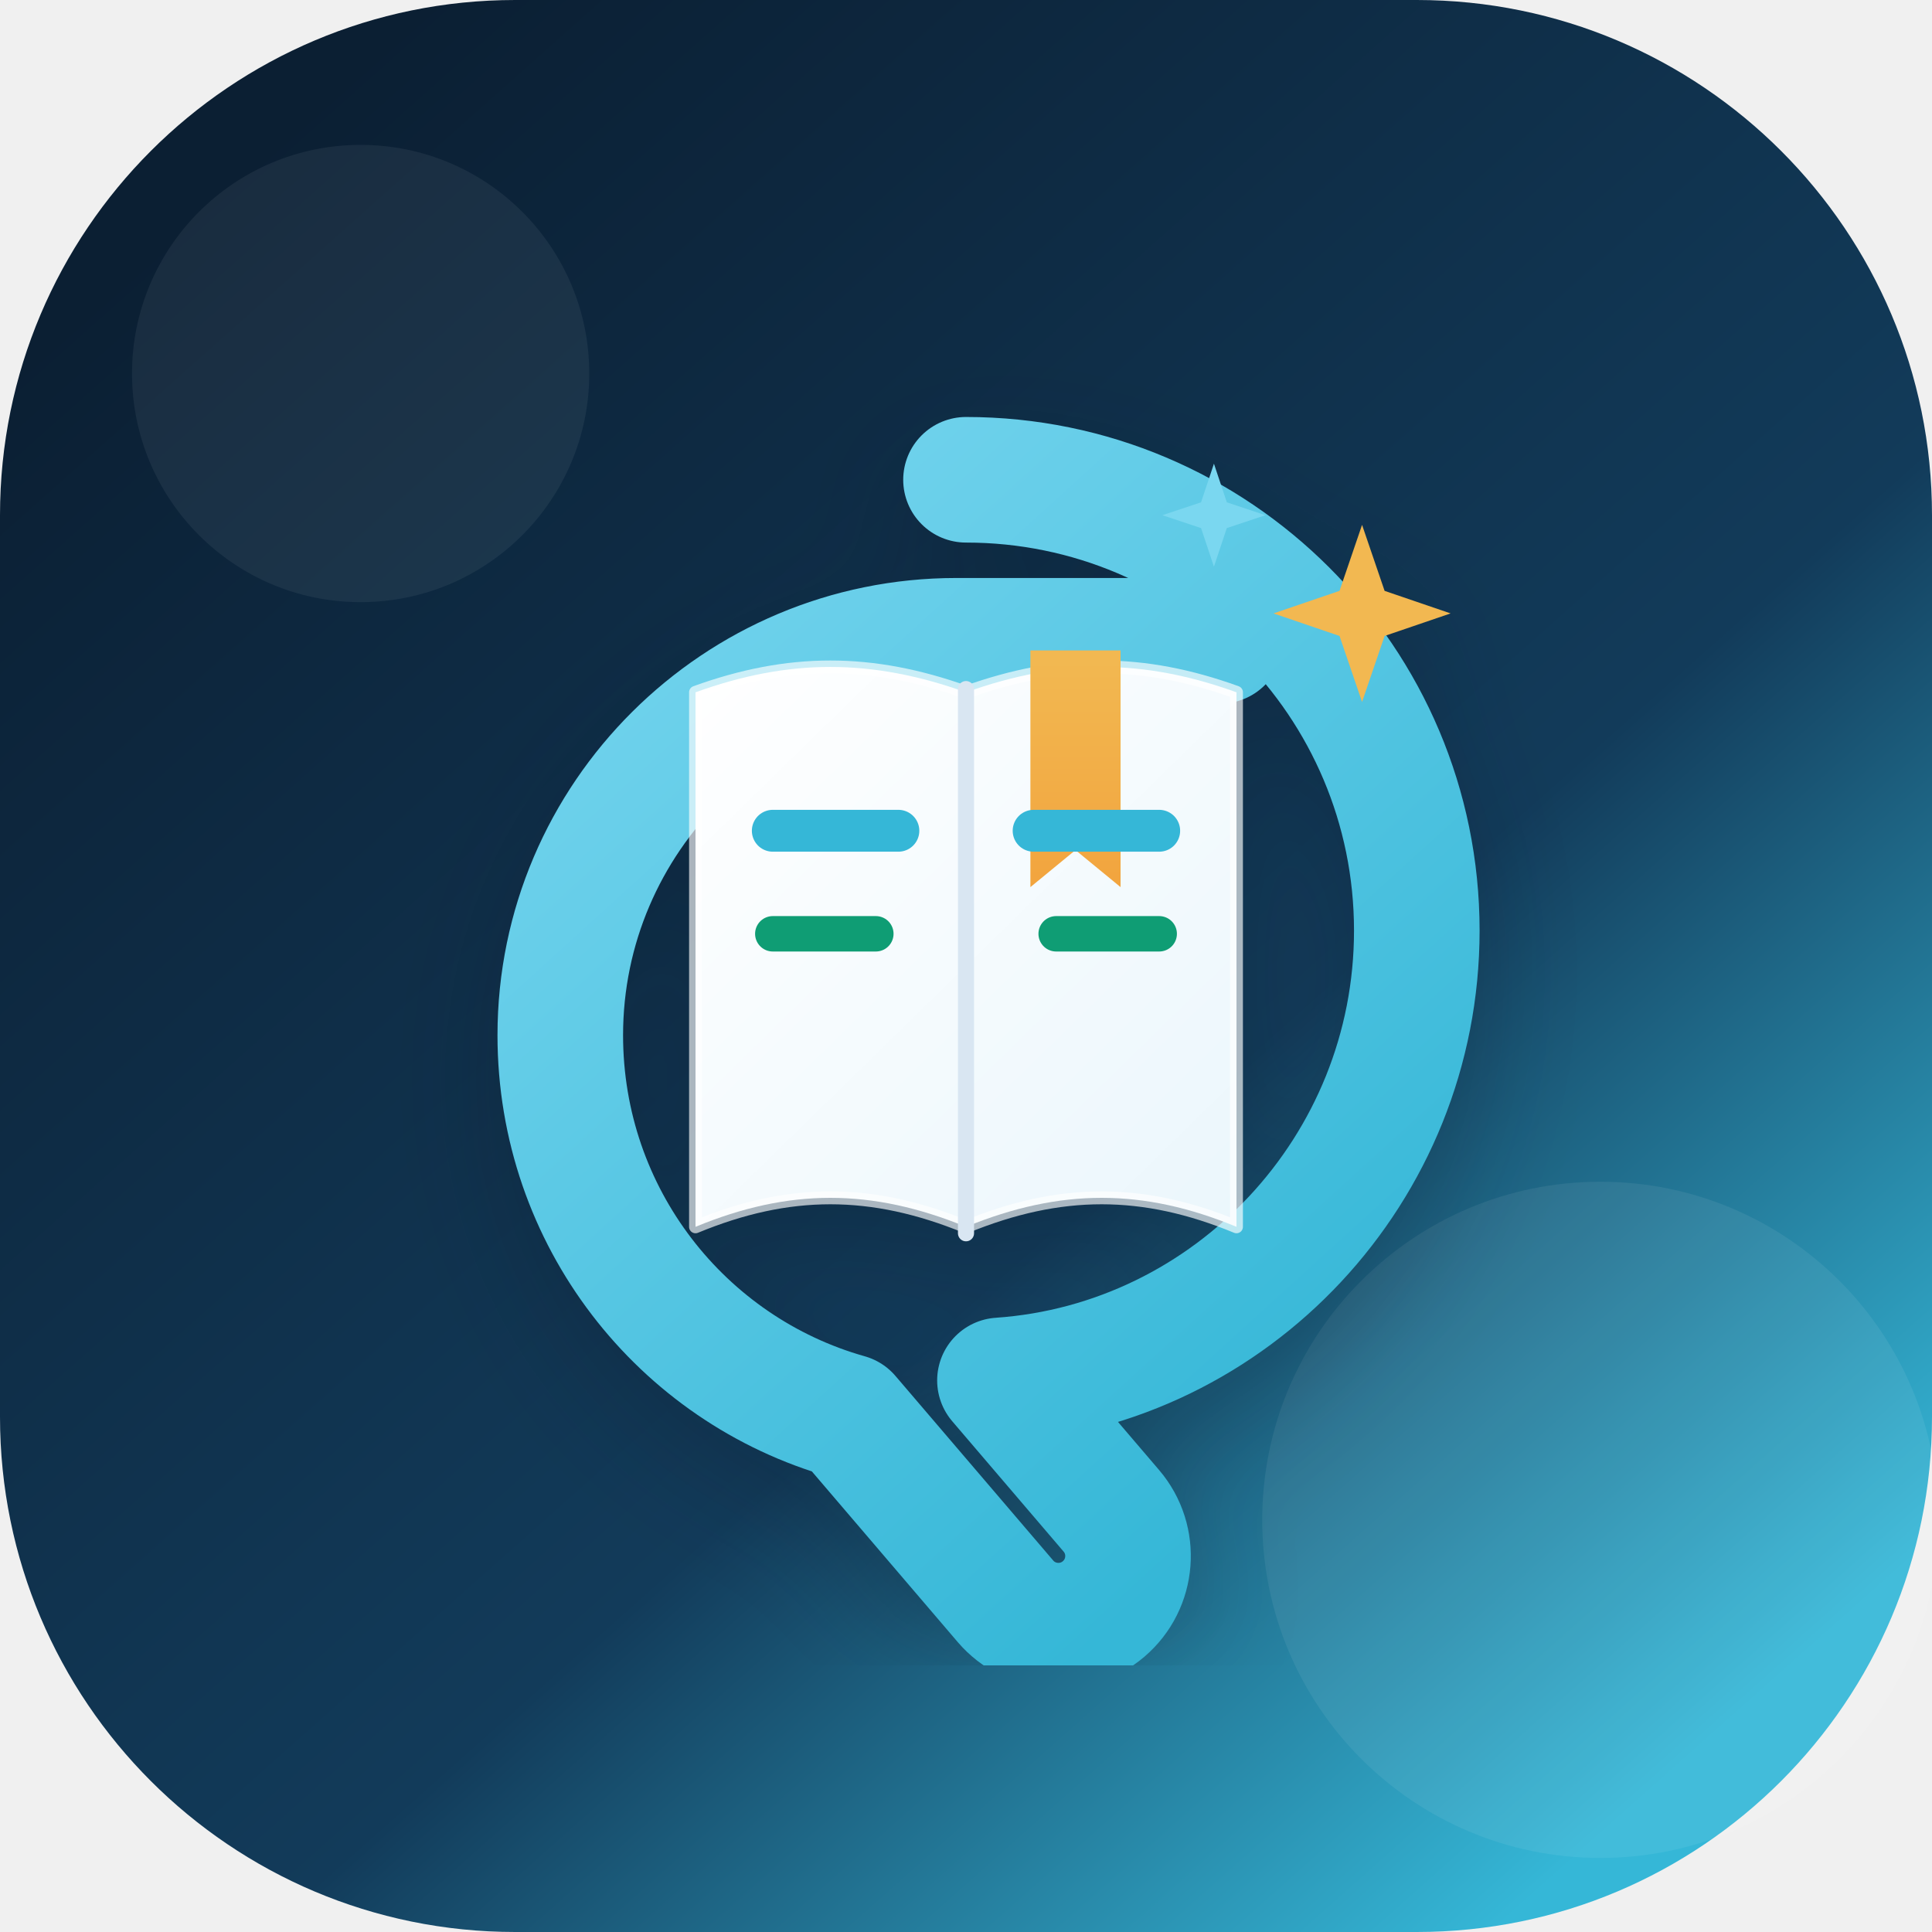
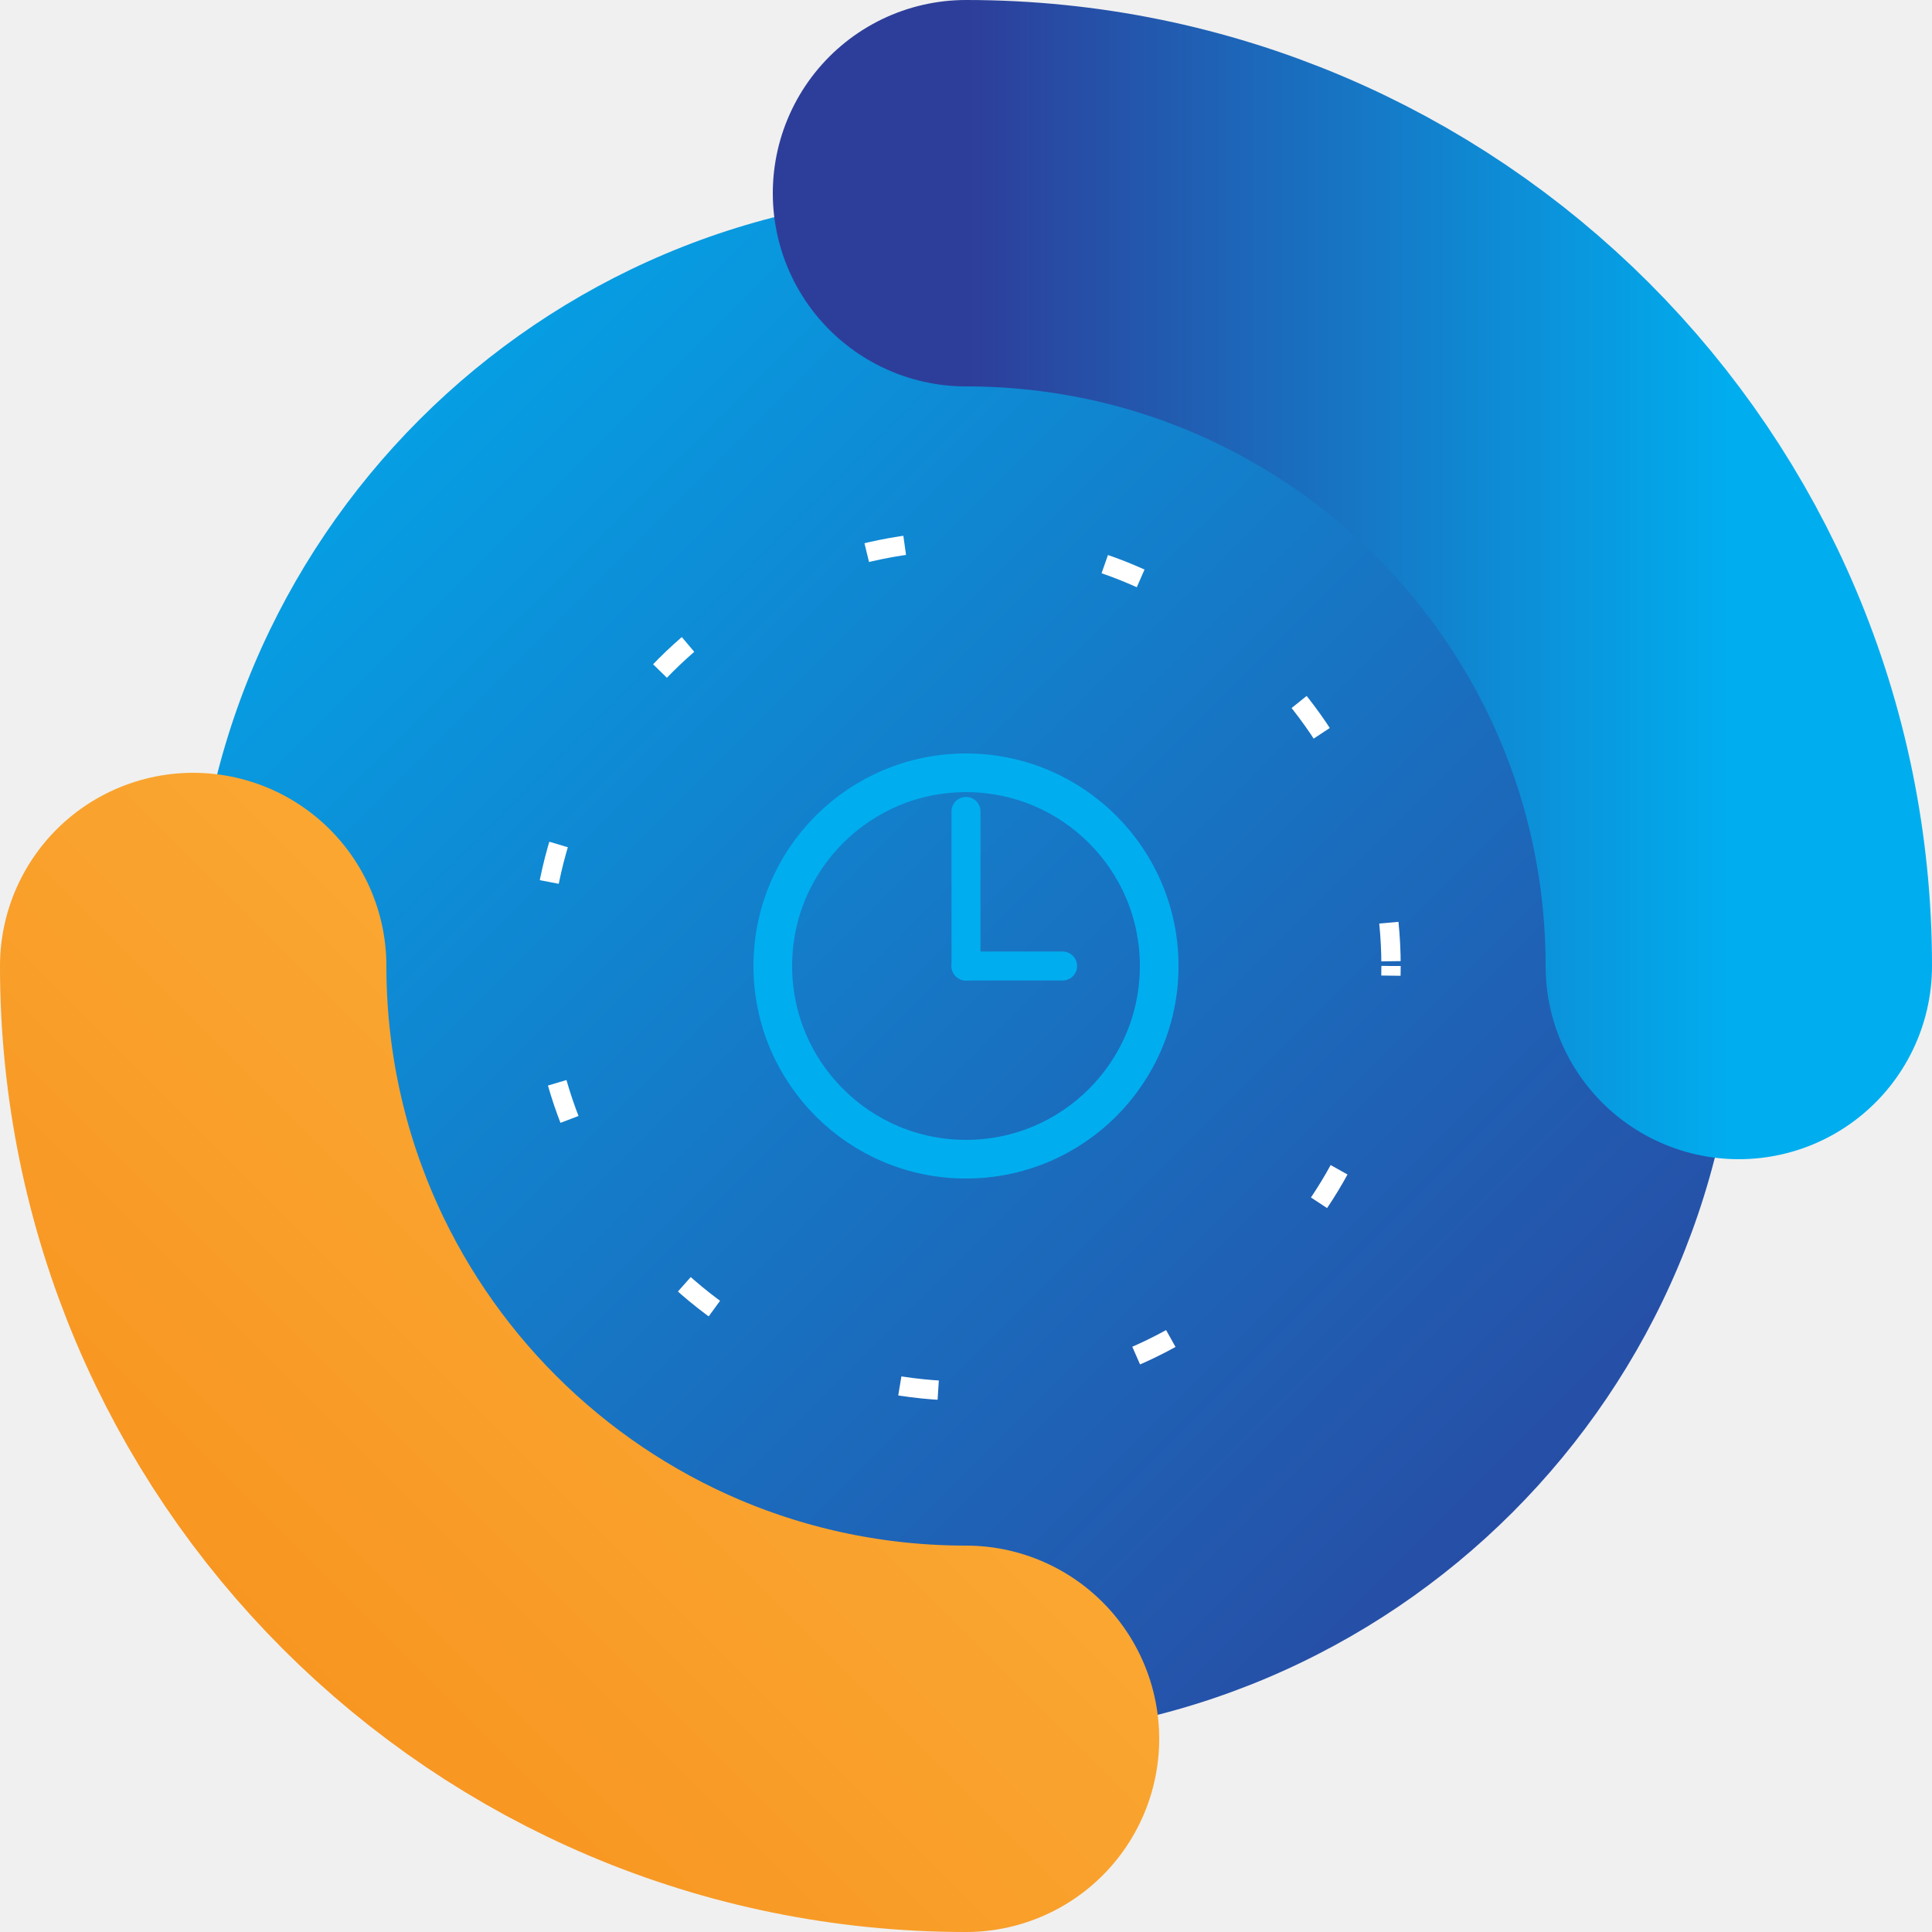
- <svg xmlns="http://www.w3.org/2000/svg" width="1200" height="1200" viewBox="0 0 1200 1200" fill="none">
+ <svg xmlns="http://www.w3.org/2000/svg" width="100" height="100" viewBox="0 0 100 100" fill="none">
  <defs>
-     <linearGradient id="bg" x1="150" y1="100" x2="1040" y2="1100" gradientUnits="userSpaceOnUse">
-       <stop offset="0" stop-color="#0B1F33" />
-       <stop offset="0.62" stop-color="#123B5A" />
-       <stop offset="1" stop-color="#35B7D7" />
+     <linearGradient id="grad1" x1="0%" y1="0%" x2="100%" y2="100%">
+       <stop offset="0%" style="stop-color: #00AEEF; stop-opacity: 1" />
+       <stop offset="100%" style="stop-color: #2D3E9A; stop-opacity: 1" />
    </linearGradient>
-     <linearGradient id="qstroke" x1="350" y1="278" x2="870" y2="850" gradientUnits="userSpaceOnUse">
-       <stop offset="0" stop-color="#7AD7F0" />
-       <stop offset="1" stop-color="#35B7D7" />
+     <linearGradient id="grad2" x1="0%" y1="100%" x2="100%" y2="0%">
+       <stop offset="0%" style="stop-color: #F7931E; stop-opacity: 1" />
+       <stop offset="100%" style="stop-color: #FBB03B; stop-opacity: 1" />
    </linearGradient>
-     <linearGradient id="book" x1="424" y1="420" x2="776" y2="780" gradientUnits="userSpaceOnUse">
-       <stop offset="0" stop-color="#FFFFFF" />
-       <stop offset="1" stop-color="#EAF6FC" />
+     <linearGradient id="grad3" x1="0%" y1="0%" x2="100%" y2="0%">
+       <stop offset="0%" style="stop-color: #2D3E9A; stop-opacity: 1" />
+       <stop offset="100%" style="stop-color: #00AEEF; stop-opacity: 1" />
    </linearGradient>
-     <linearGradient id="bookmark" x1="636" y1="410" x2="636" y2="595" gradientUnits="userSpaceOnUse">
-       <stop offset="0" stop-color="#F2B851" />
-       <stop offset="1" stop-color="#F29E38" />
+     <linearGradient id="arrow" x1="0%" y1="100%" x2="100%" y2="0%">
+       <stop offset="0%" style="stop-color: #F7931E; stop-opacity: 1" />
+       <stop offset="100%" style="stop-color: #FBB03B; stop-opacity: 1" />
    </linearGradient>
-     <filter id="shadow" x="176" y="170" width="852" height="864" filterUnits="userSpaceOnUse" color-interpolation-filters="sRGB">
-       <feFlood flood-opacity="0" result="BackgroundImageFix" />
-       <feColorMatrix in="SourceAlpha" type="matrix" values="0 0 0 0 0 0 0 0 0 0 0 0 0 0 0 0 0 0 127 0" result="hardAlpha" />
-       <feOffset dy="26" />
-       <feGaussianBlur stdDeviation="34" />
-       <feColorMatrix type="matrix" values="0 0 0 0 0.031 0 0 0 0 0.067 0 0 0 0 0.122 0 0 0 0.22 0" />
-       <feBlend mode="normal" in2="BackgroundImageFix" result="effect1_dropShadow_1_1" />
-       <feBlend mode="normal" in="SourceGraphic" in2="effect1_dropShadow_1_1" result="shape" />
-     </filter>
  </defs>
-   <rect width="1200" height="1200" rx="320" fill="url(#bg)" />
-   <circle cx="224" cy="232" r="142" fill="#FFFFFF" fill-opacity="0.06" />
-   <circle cx="994" cy="944" r="210" fill="#FFFFFF" fill-opacity="0.07" />
-   <g filter="url(#shadow)">
-     <path d="M600 298C754.639 298 880 423.361 880 578C880 726.208 764.873 847.525 621.086 857.404L690.263 938.367C705.782 956.525 703.652 983.833 685.494 999.353C667.337 1014.87 640.028 1012.74 624.509 994.584L526.534 879.951C423.364 850.864 348 755.94 348 643C348 507.69 458.609 398 593.919 398H758" stroke="url(#qstroke)" stroke-width="78" stroke-linecap="round" stroke-linejoin="round" />
-     <path d="M432 430C490 409 541.333 409 600 430V762C541.333 738 490 738 432 762V430Z" fill="url(#book)" />
-     <path d="M768 430C710 409 658.667 409 600 430V762C658.667 738 710 738 768 762V430Z" fill="url(#book)" />
-     <path d="M432 430C490 409 541.333 409 600 430C658.667 409 710 409 768 430V762C710 738 658.667 738 600 762C541.333 738 490 738 432 762V430Z" stroke="#FFFFFF" stroke-opacity="0.65" stroke-width="8" stroke-linejoin="round" />
-     <path d="M600 428V766" stroke="#D9E6F2" stroke-width="10" stroke-linecap="round" />
-     <path d="M640 404H696V551L668 528L640 551V404Z" fill="url(#bookmark)" />
-     <path d="M480 516H558" stroke="#35B7D7" stroke-width="26" stroke-linecap="round" />
-     <path d="M480 580H544" stroke="#0F9D74" stroke-width="22" stroke-linecap="round" />
-     <path d="M642 516H720" stroke="#35B7D7" stroke-width="26" stroke-linecap="round" />
-     <path d="M656 580H720" stroke="#0F9D74" stroke-width="22" stroke-linecap="round" />
-     <path d="M846 326L860 367L901 381L860 395L846 436L832 395L791 381L832 367L846 326Z" fill="#F2B851" />
-     <path d="M754 288L762 312L786 320L762 328L754 352L746 328L722 320L746 312L754 288Z" fill="#7AD7F0" />
-   </g>
+   <circle cx="50" cy="50" r="40" fill="url(#grad1)" />
+   <path d="M50 10 A 40 40 0 0 1 90 50" stroke="url(#grad3)" stroke-width="20" fill="none" stroke-linecap="round" />
+   <path d="M50 90 A 40 40 0 0 1 10 50" stroke="url(#grad2)" stroke-width="20" fill="none" stroke-linecap="round" />
+   <circle cx="50" cy="50" r="22" fill="none" stroke="white" stroke-width="1" stroke-dasharray="2 10.5" stroke-dashoffset="1.5" />
+   <circle cx="50" cy="50" r="10" fill="none" stroke="#00AEEF" stroke-width="2" />
+   <line x1="50" y1="50" x2="50" y2="42" stroke="#00AEEF" stroke-width="1.5" stroke-linecap="round" />
+   <line x1="50" y1="50" x2="55" y2="50" stroke="#00AEEF" stroke-width="1.5" stroke-linecap="round" />
+   <path d="M25 75 L48 52 L42 58 L75 25 L52 48 L58 42 L25 75Z" fill="url(#arrow)" />
</svg>
